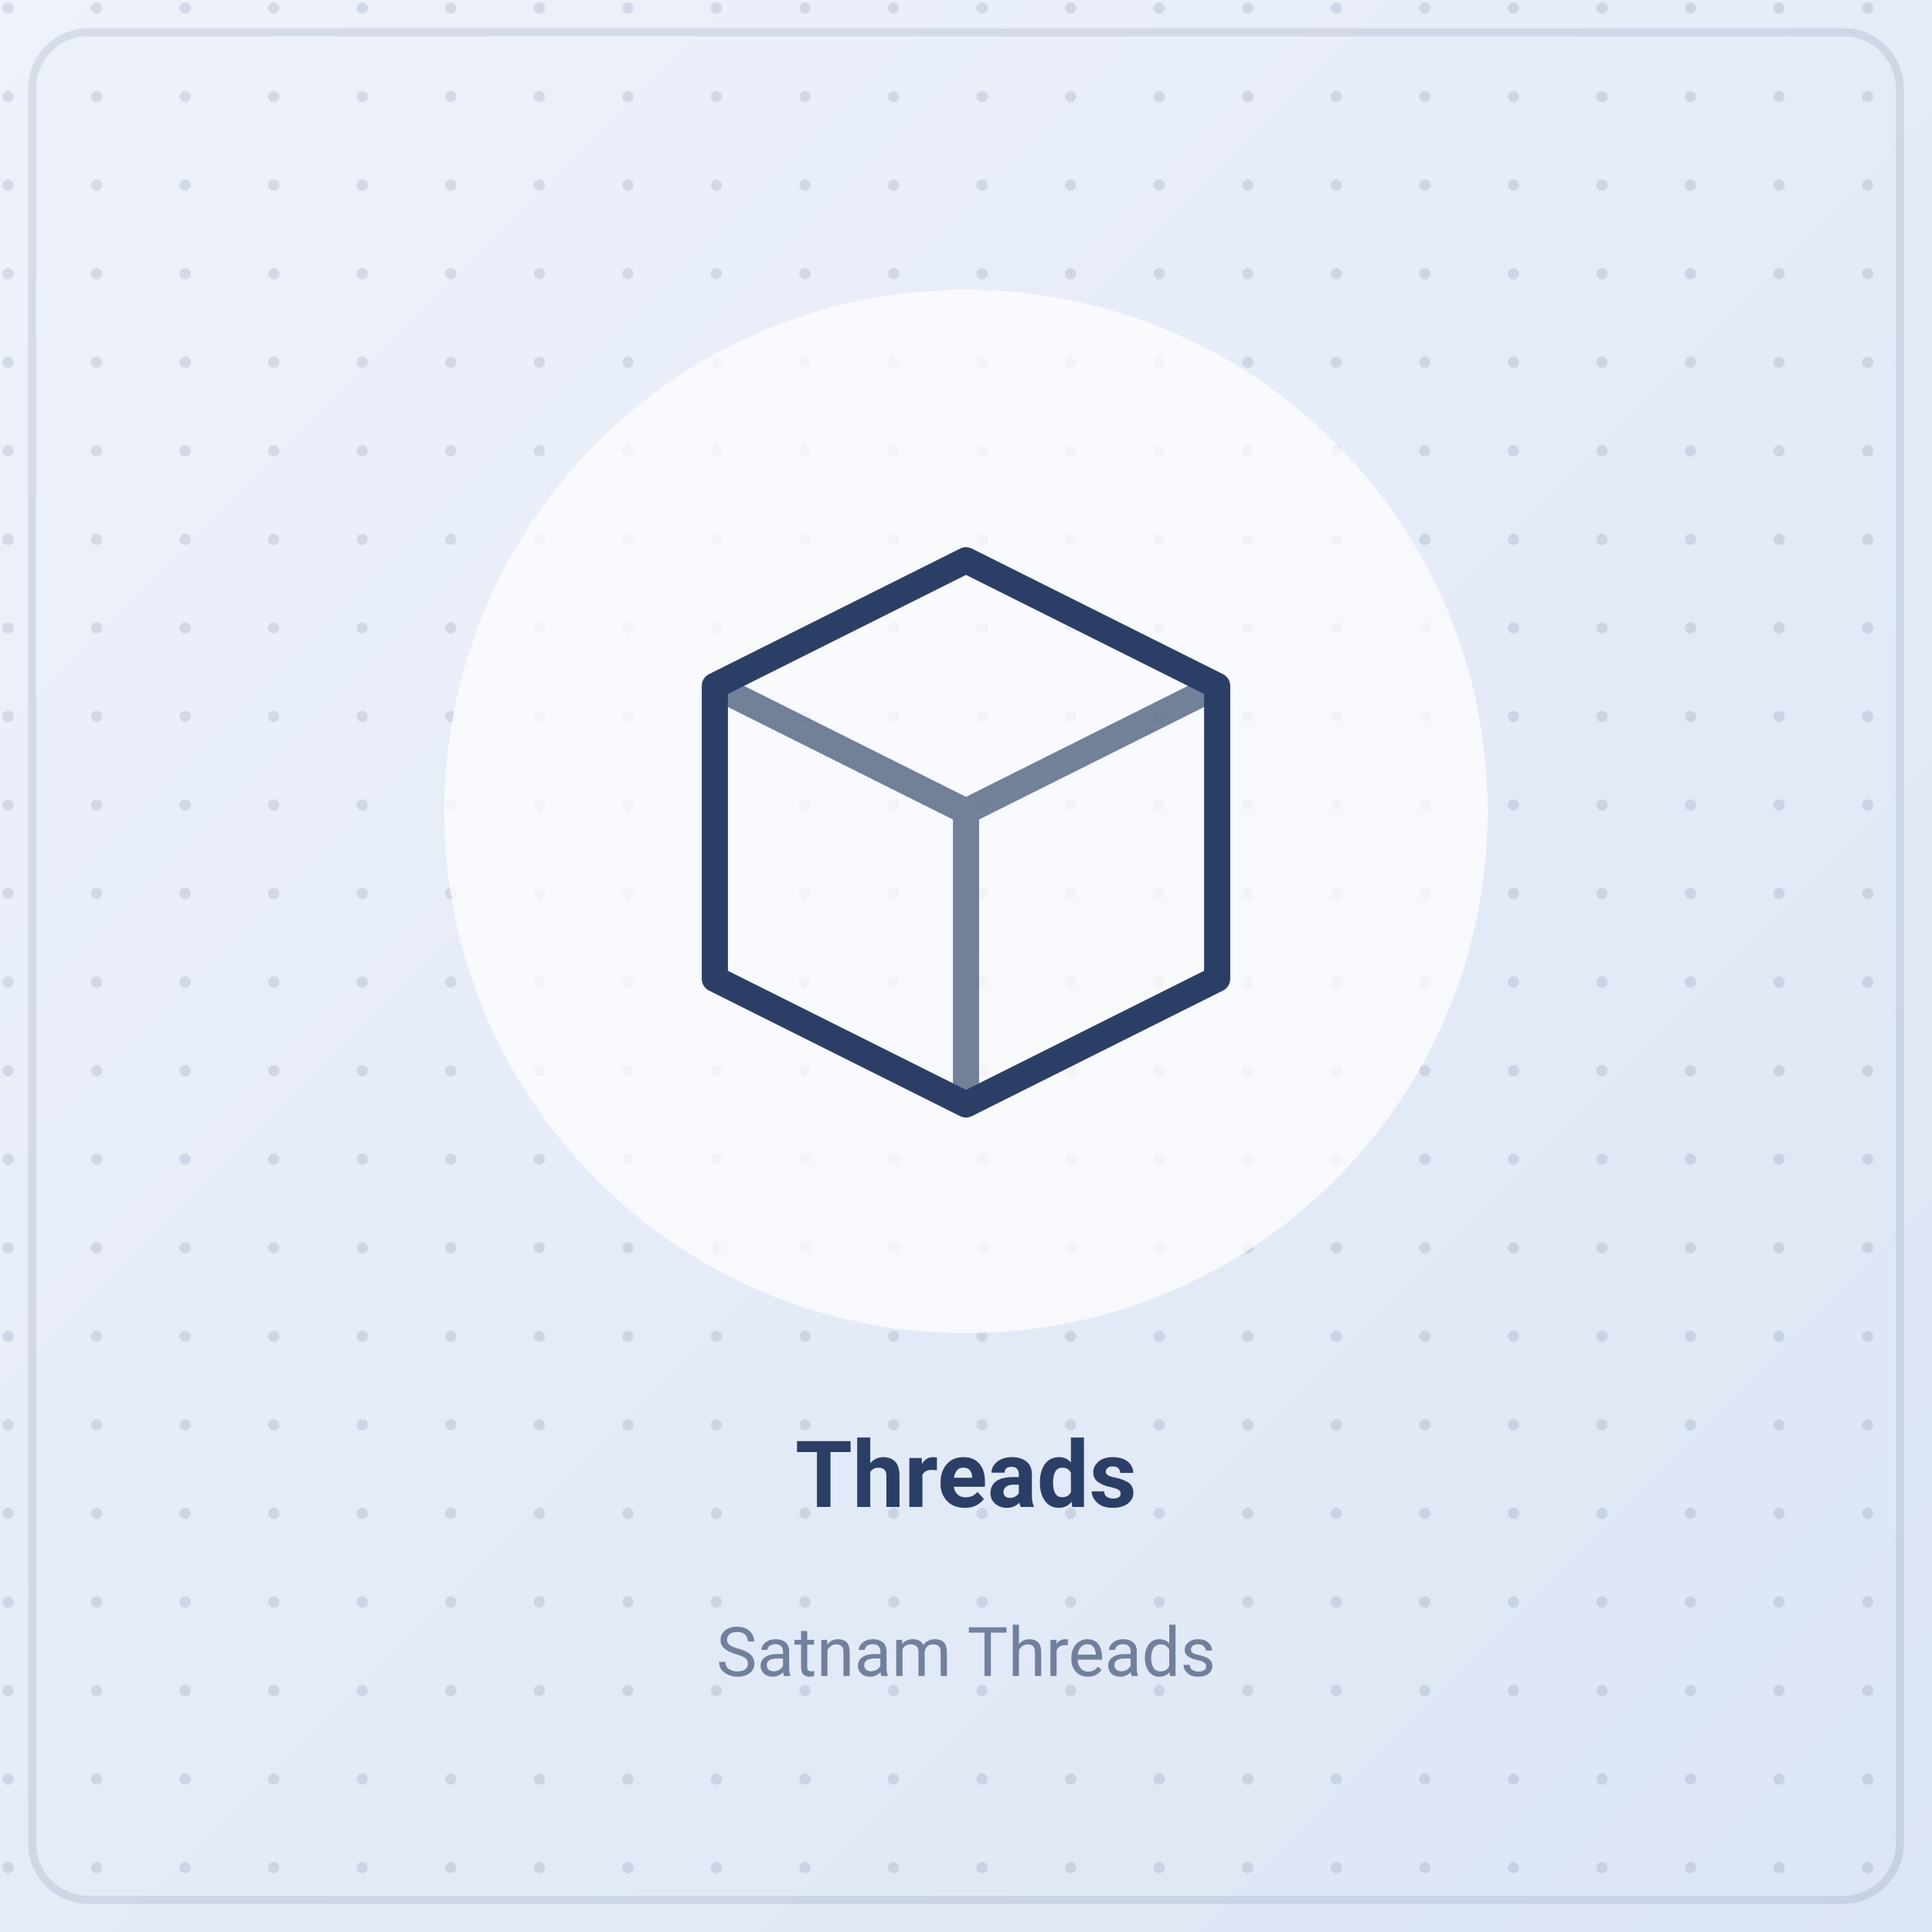
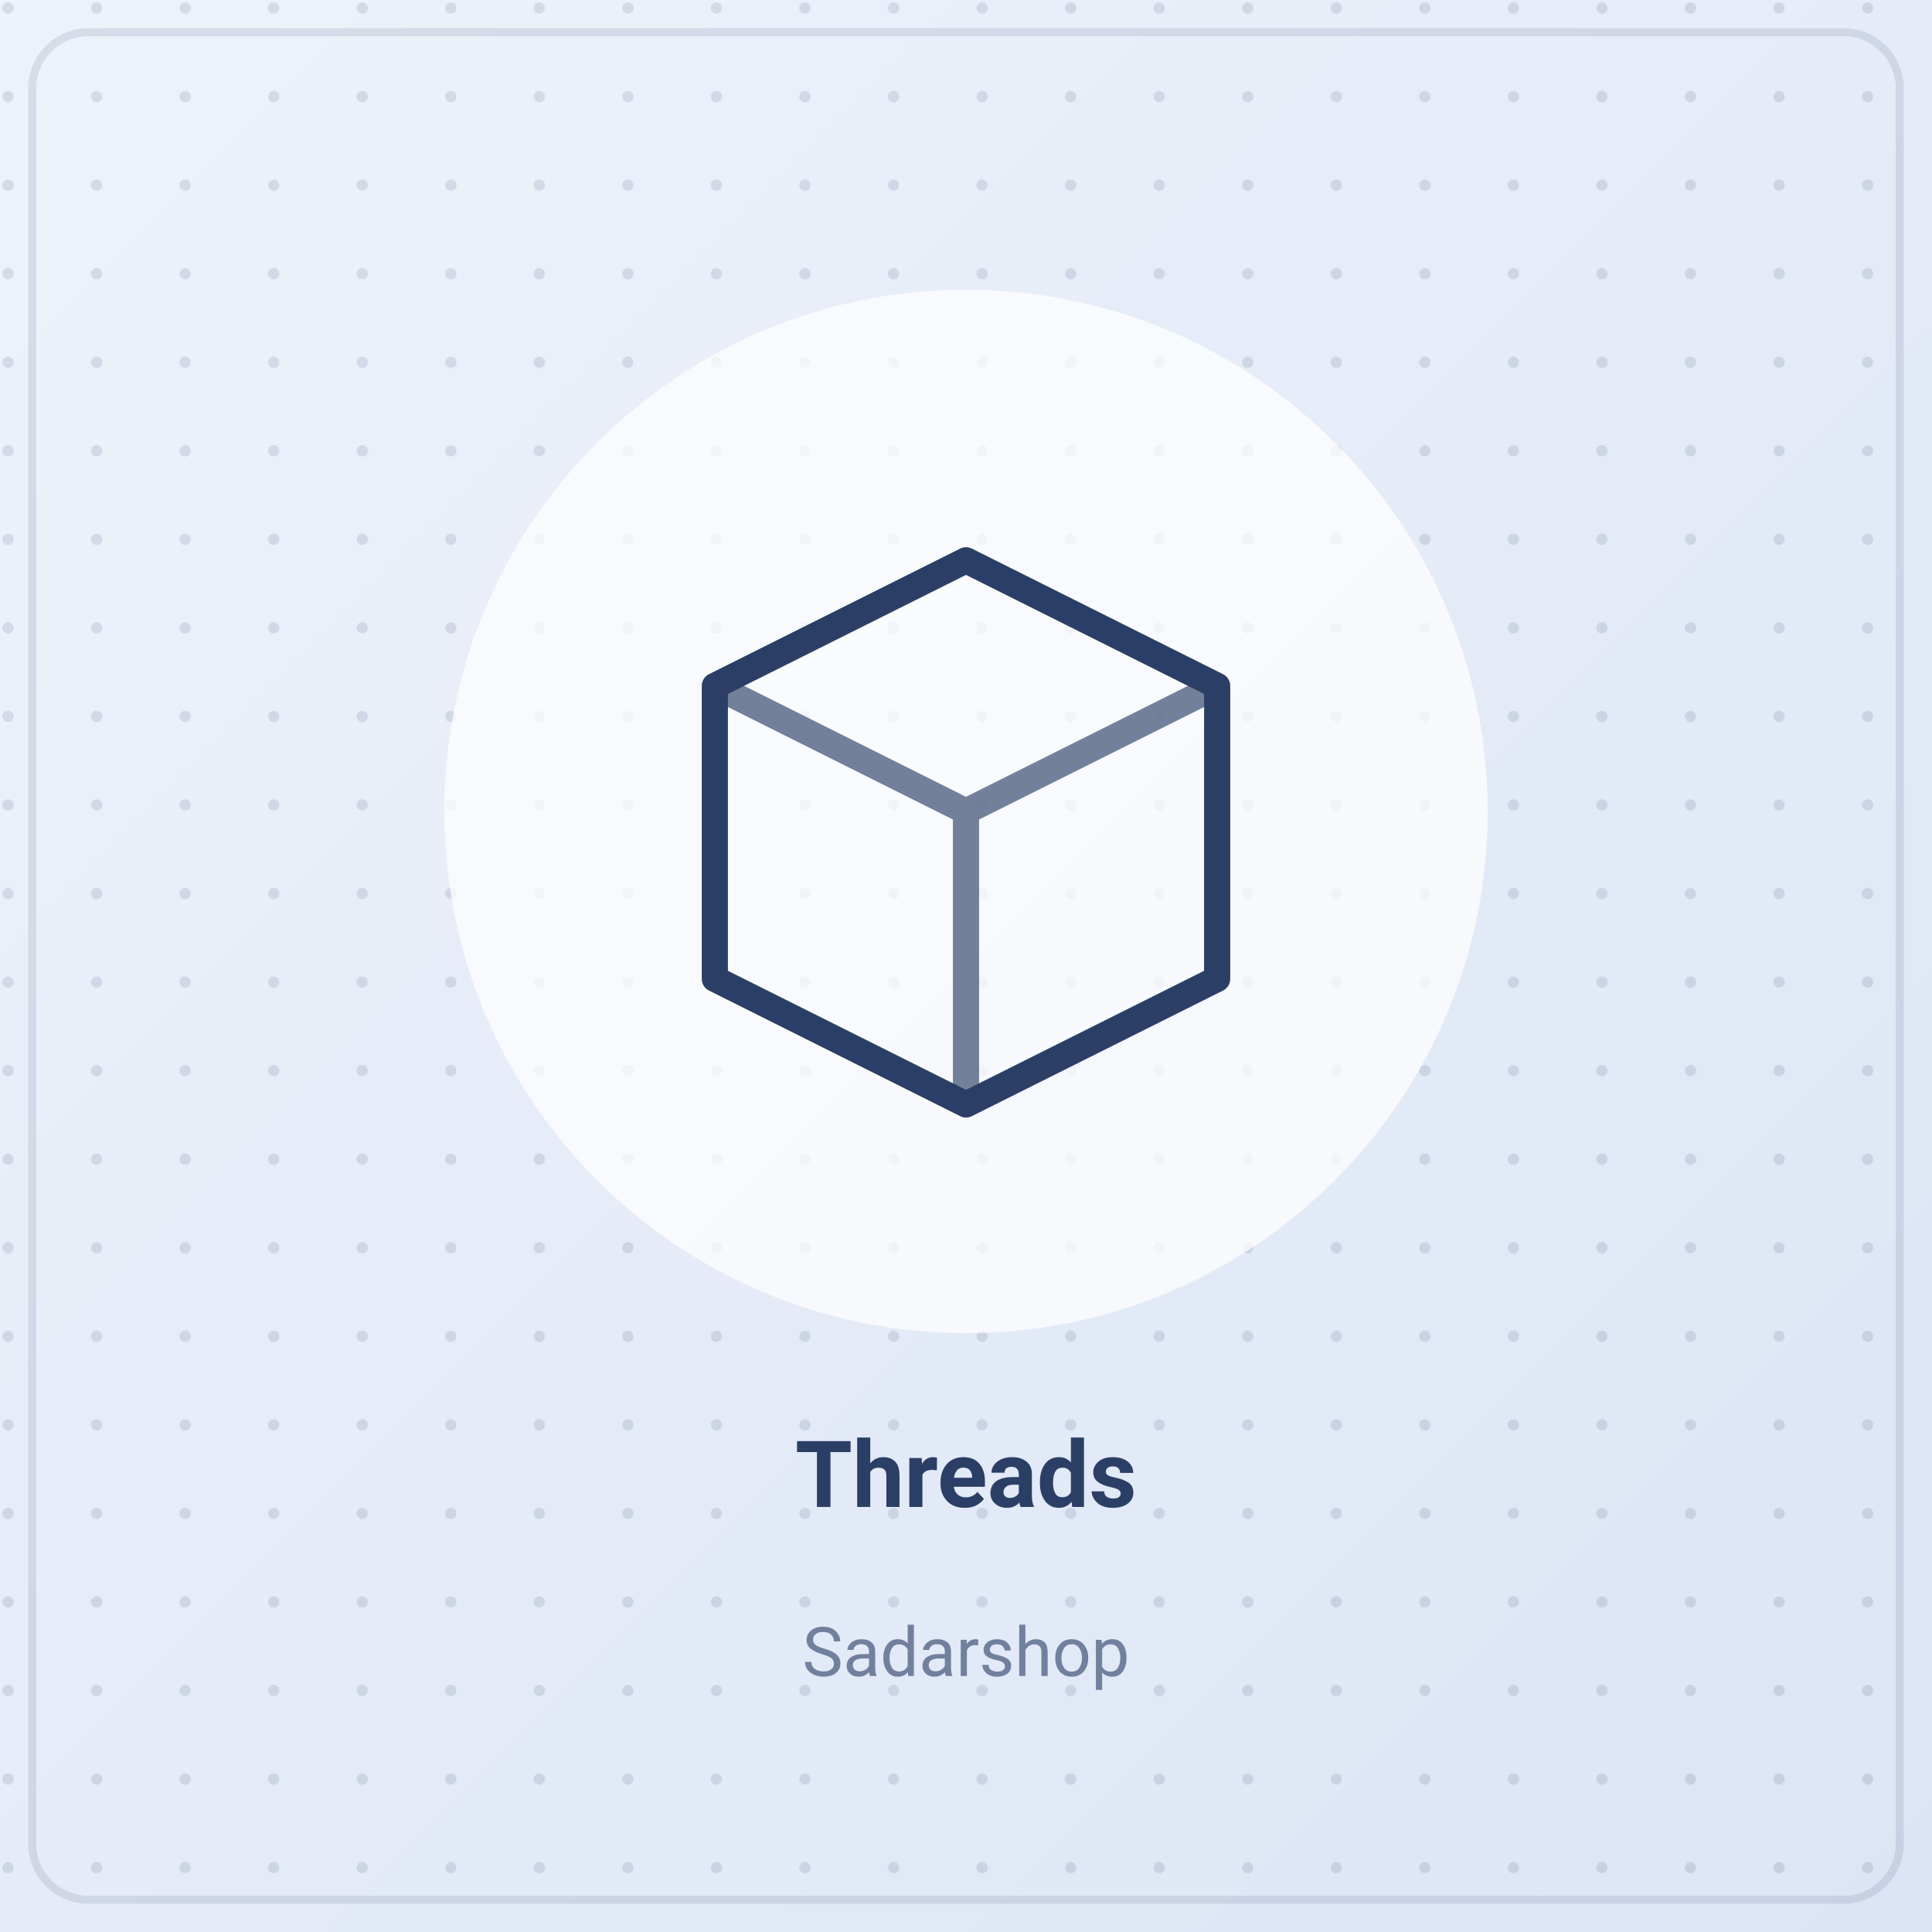
<svg xmlns="http://www.w3.org/2000/svg" viewBox="0 0 480 480" width="480" height="480" role="img" aria-label="Threads">
  <defs>
    <linearGradient id="bg" x1="0" y1="0" x2="1" y2="1">
      <stop offset="0" stop-color="#EEF2FA" />
      <stop offset="1" stop-color="#DCE5F5" />
    </linearGradient>
    <pattern id="dots" width="22" height="22" patternUnits="userSpaceOnUse">
      <circle cx="2" cy="2" r="1.4" fill="#2B3F66" opacity=".13" />
    </pattern>
  </defs>
  <rect width="480" height="480" fill="url(#bg)" />
  <rect width="480" height="480" fill="url(#dots)" />
  <circle cx="240" cy="201.6" r="129.6" fill="#fff" opacity=".72" />
  <g transform="translate(110 71.6) scale(1.3)" color="#2B3F66">
    <g stroke="currentColor" stroke-width="5" fill="none" stroke-linejoin="round">
      <path d="M100 52l48 24v56l-48 24-48-24V76z" />
      <path d="M52 76l48 24 48-24M100 100v56" opacity=".65" />
    </g>
  </g>
  <g font-family="ui-sans-serif,-apple-system,Segoe UI,Roboto,Helvetica,Arial,sans-serif" text-anchor="middle" fill="#2B3F66">
    <text x="240" y="374.4" font-size="23" font-weight="600">Threads</text>
-     <text x="240" y="416.4" font-size="17" opacity=".62">Satnam Threads</text>
+     <text x="240" y="416.4" font-size="17" opacity=".62">Sadarshop</text>
  </g>
  <rect x="8" y="8" width="464" height="464" fill="none" stroke="#2B3F66" stroke-opacity=".12" stroke-width="2" rx="14" />
</svg>
